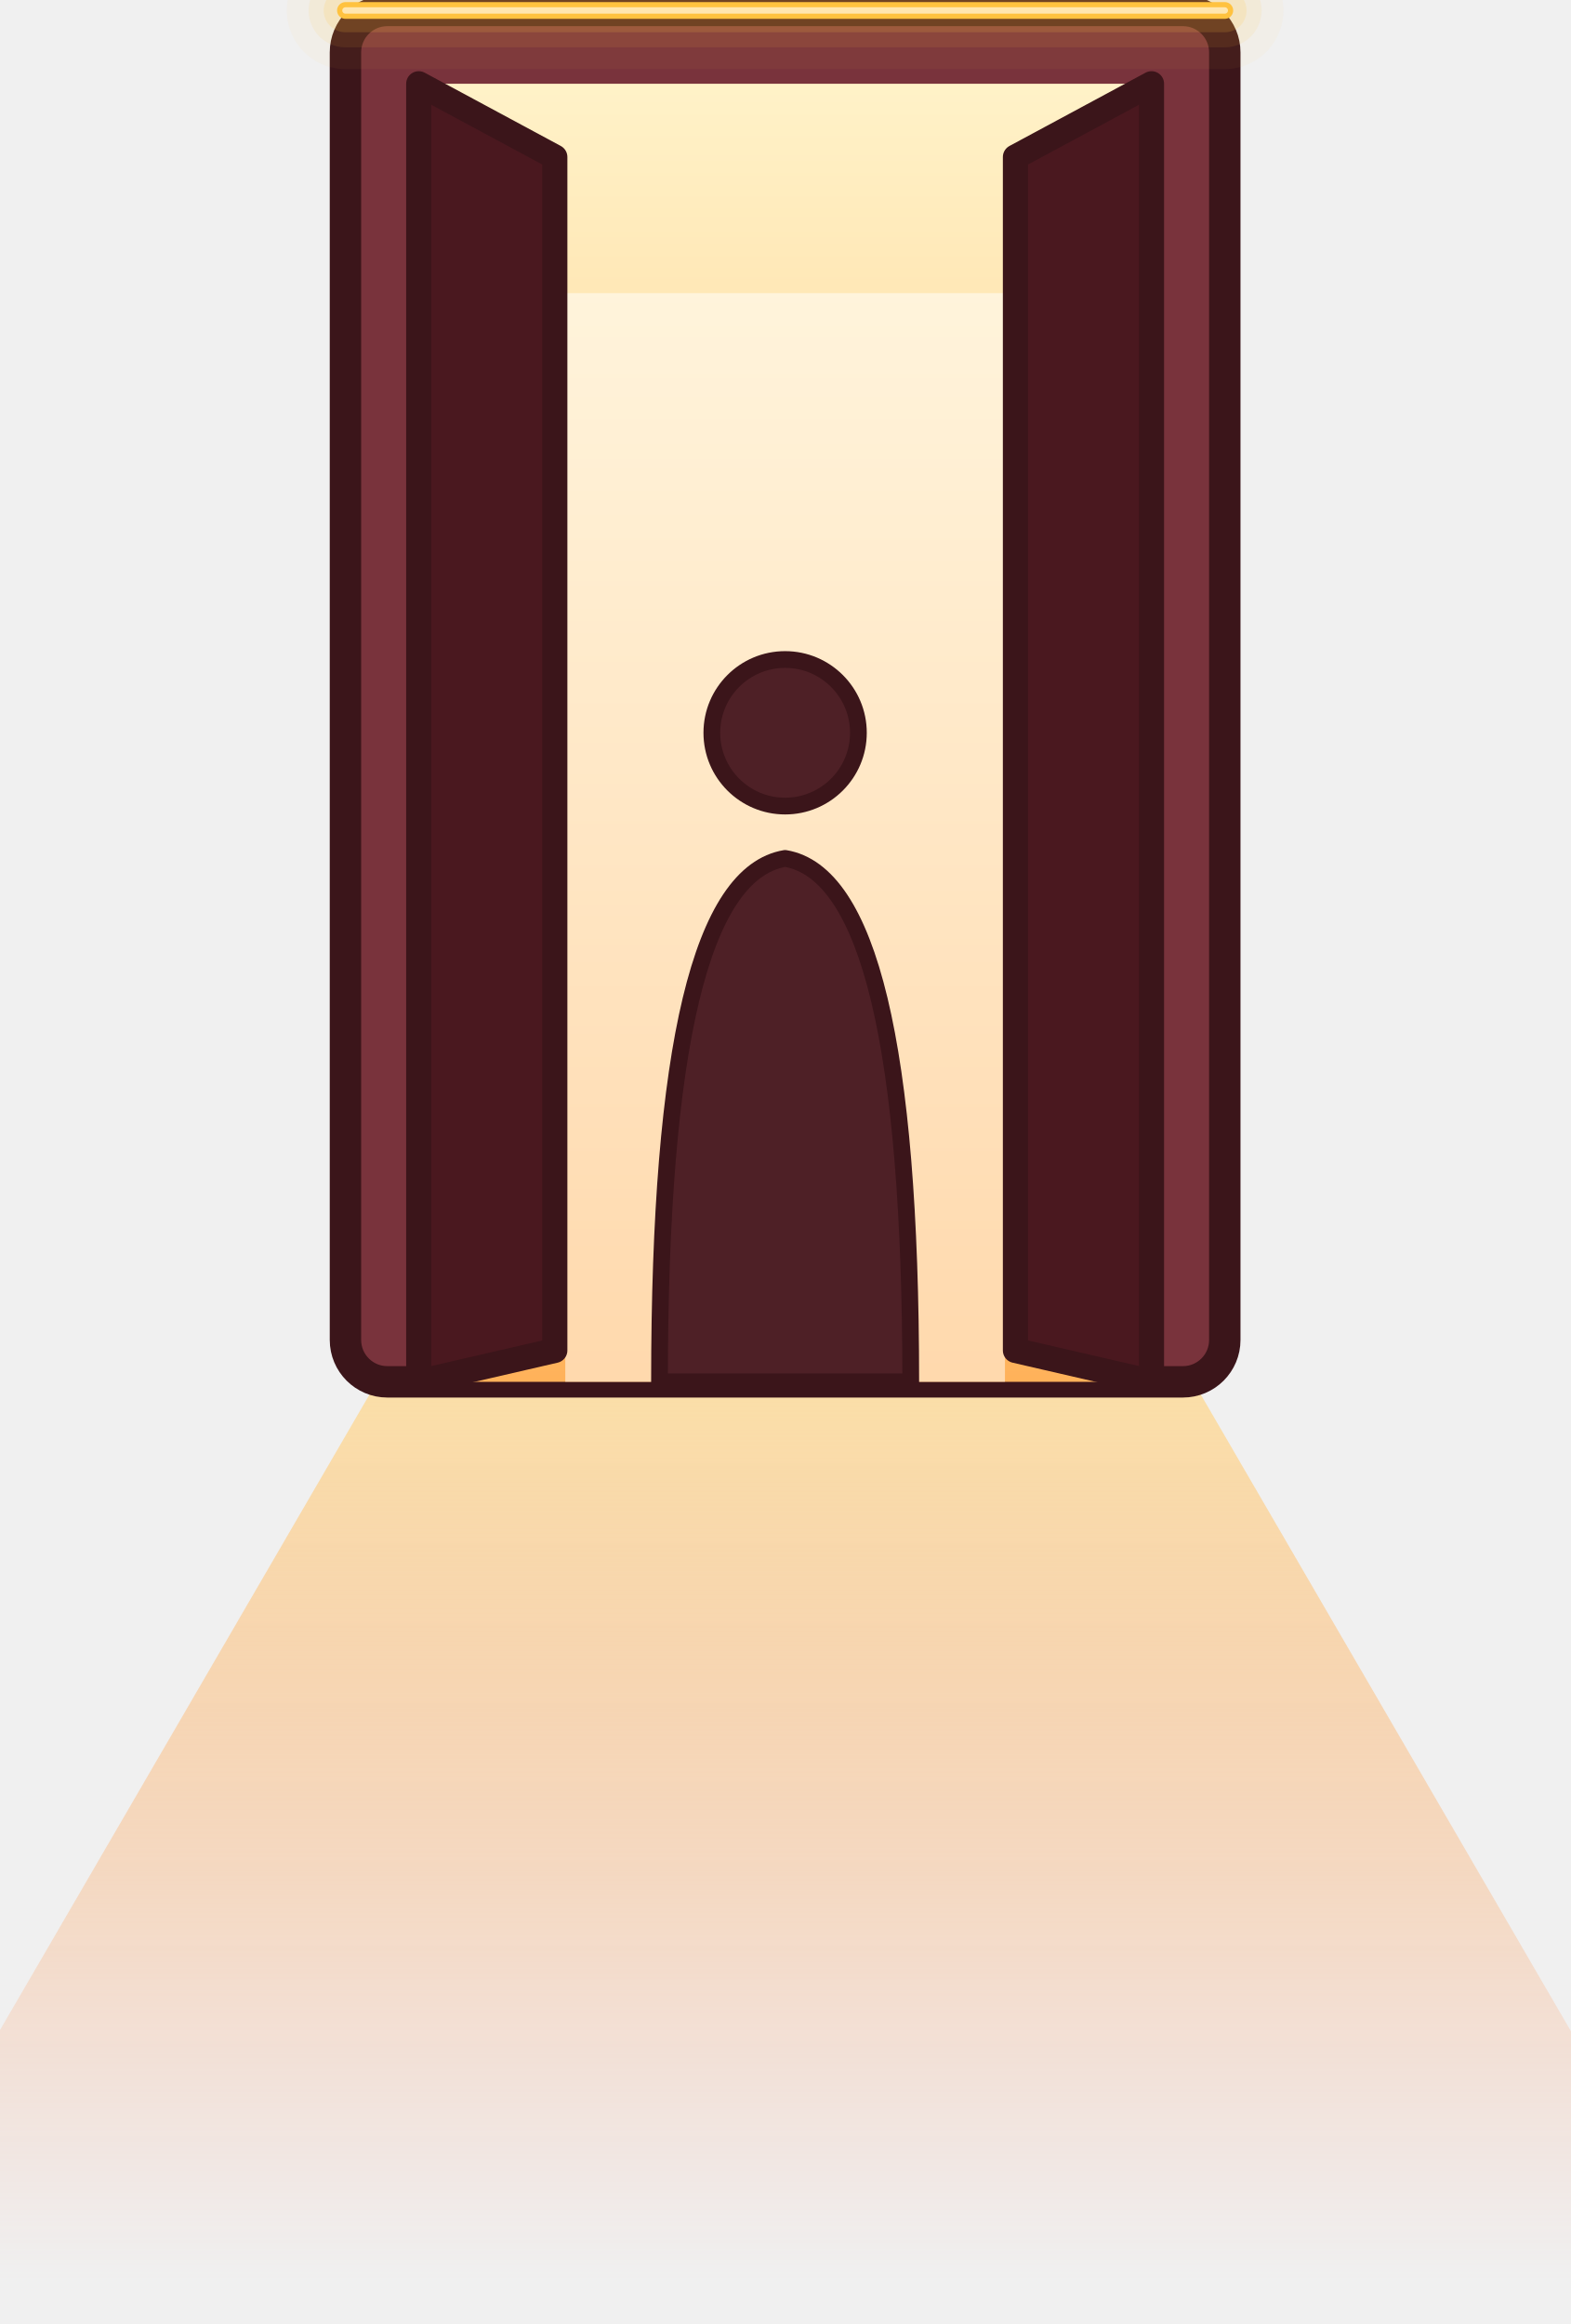
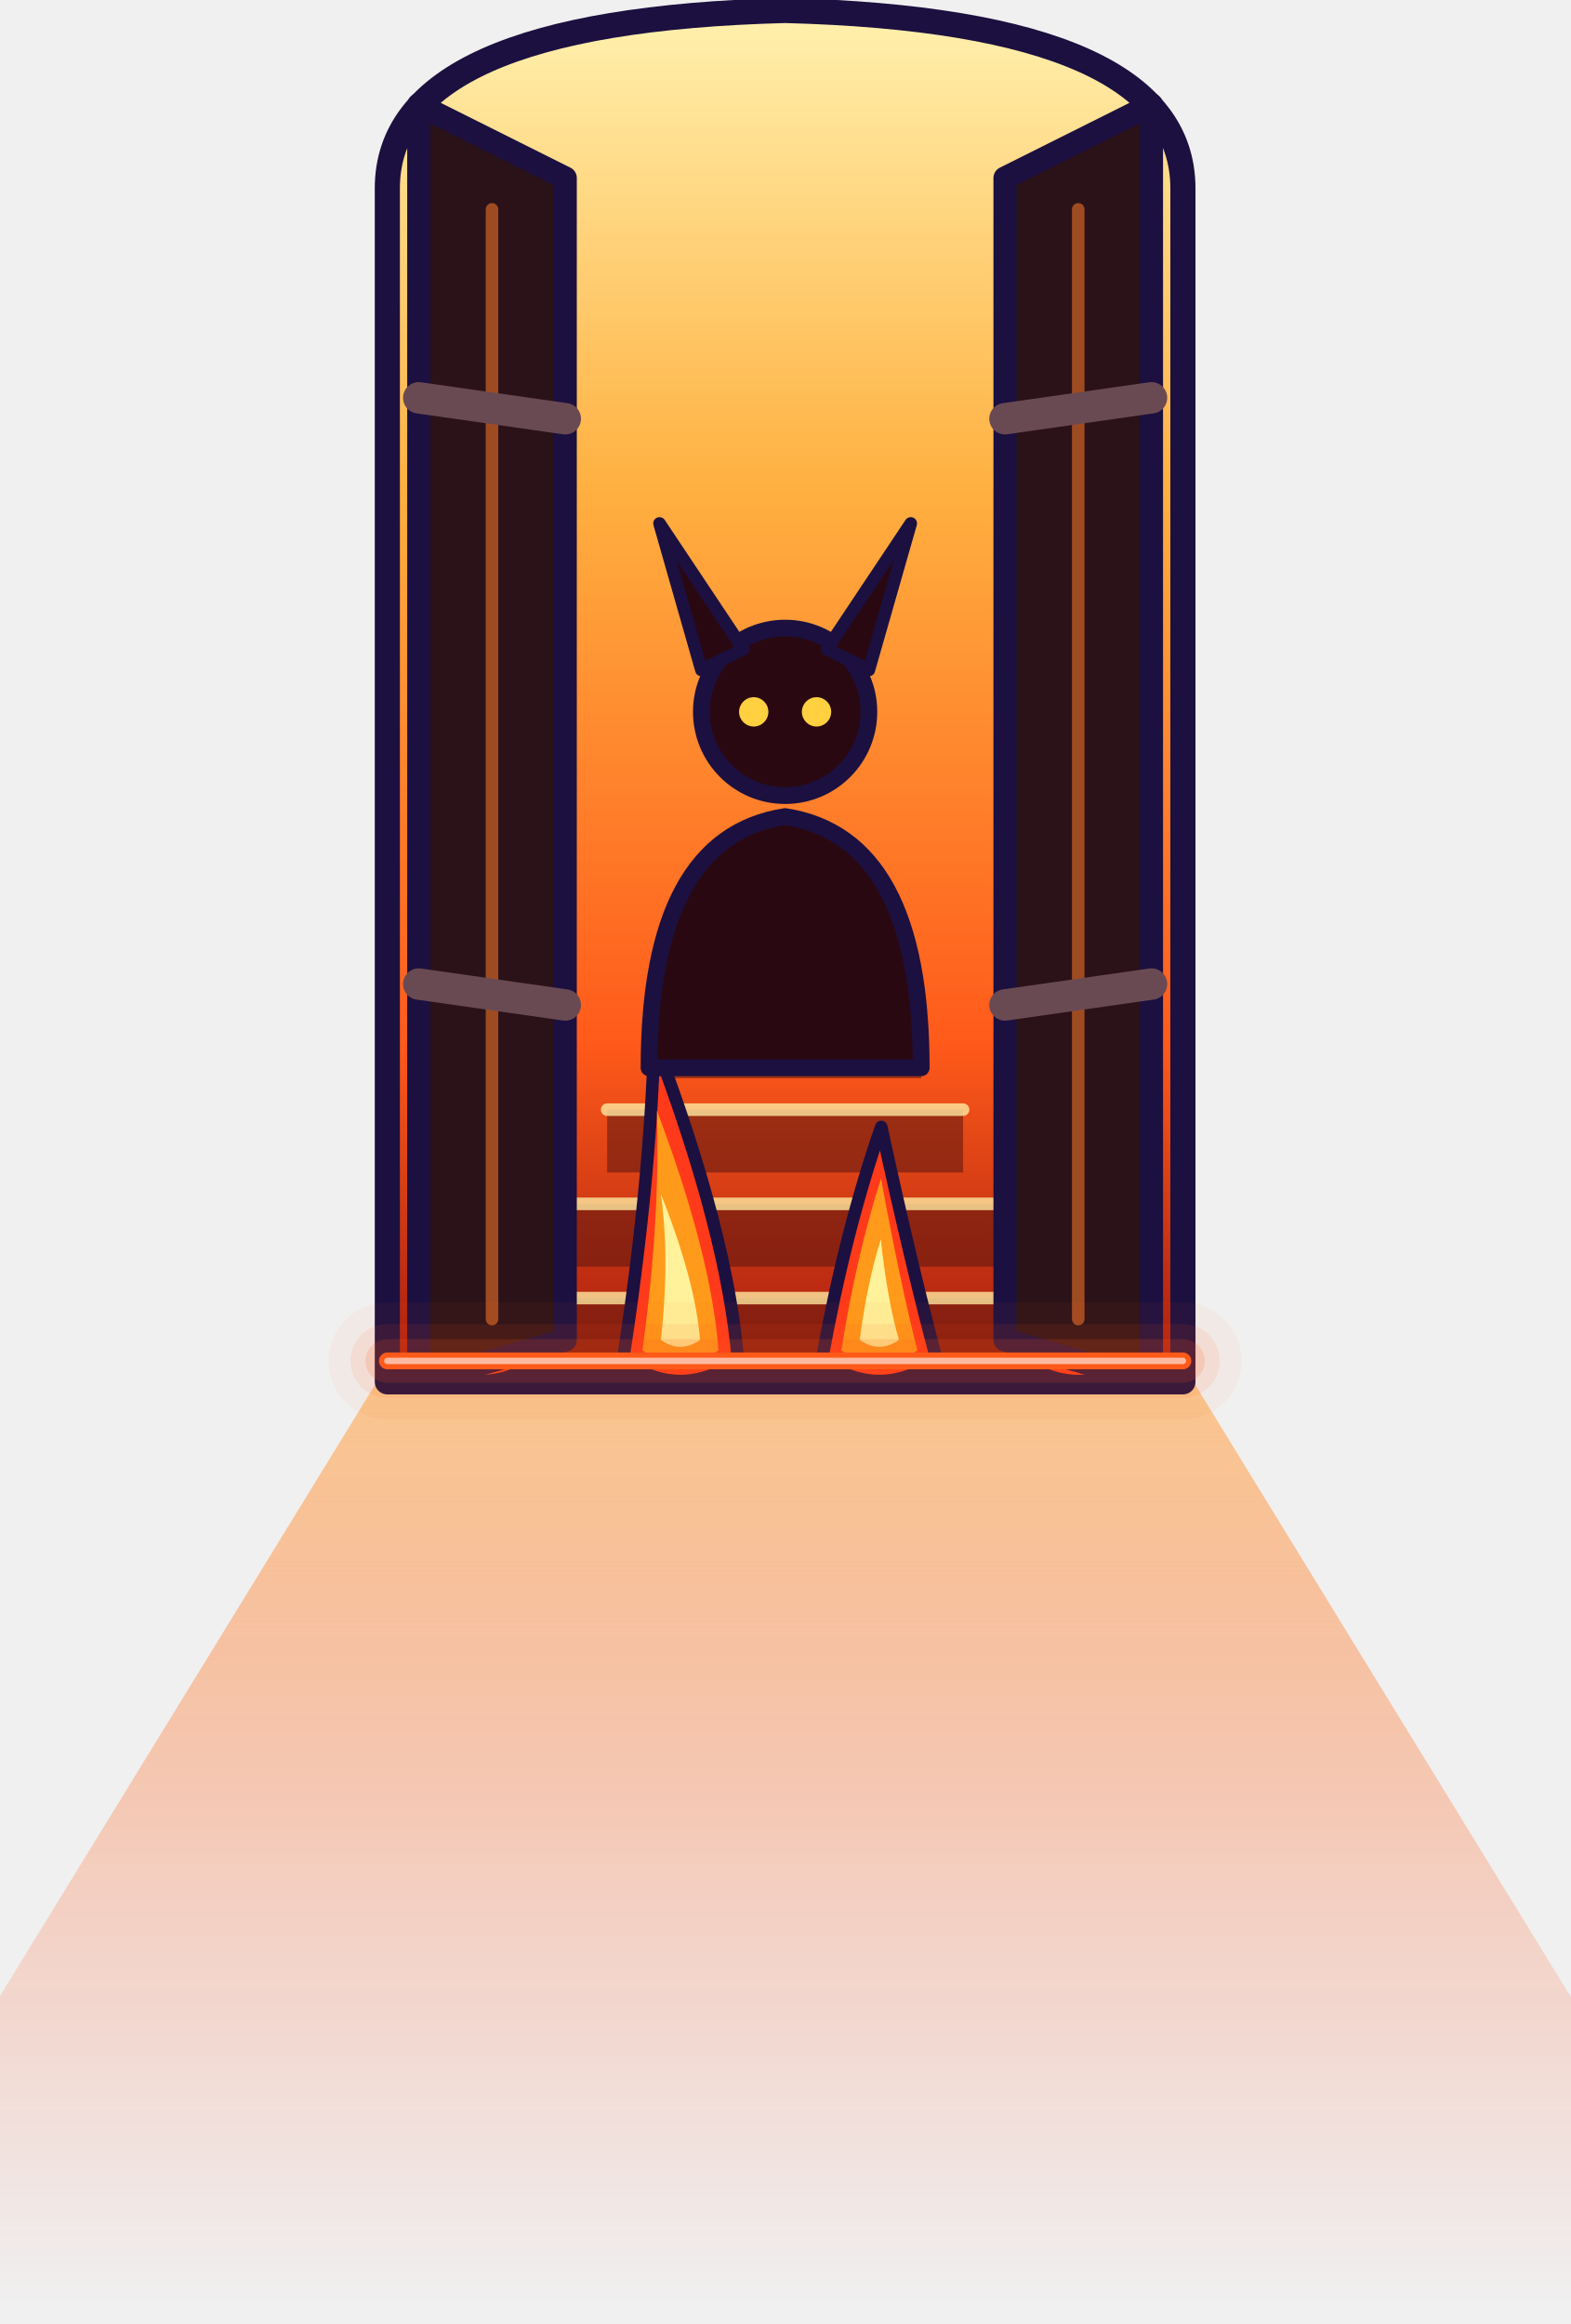
<svg xmlns="http://www.w3.org/2000/svg" width="300" height="444" viewBox="0 -8 150 222">
  <defs>
    <linearGradient id="spill" gradientUnits="objectBoundingBox" x1="0" y1="0" x2="0" y2="1">
-       <stop offset="0" stop-color="#ffd88a" stop-opacity="0.7" />
-       <stop offset="0.6" stop-color="#ff9a4a" stop-opacity="0.25" />
-       <stop offset="1" stop-color="#ff7a59" stop-opacity="0" />
+       <stop offset="0" stop-color="#ffb05a" stop-opacity="0.65" />
+       <stop offset="0.55" stop-color="#ff5a1a" stop-opacity="0.22" />
+       <stop offset="1" stop-color="#ff3a1a" stop-opacity="0" />
    </linearGradient>
-     <linearGradient id="room" gradientUnits="objectBoundingBox" x1="0" y1="0" x2="0" y2="1">
-       <stop offset="0" stop-color="#fff2c8" />
-       <stop offset="1" stop-color="#ffb25a" />
+     <linearGradient id="fire" gradientUnits="objectBoundingBox" x1="0" y1="0" x2="0" y2="1">
+       <stop offset="0" stop-color="#fff2b0" />
+       <stop offset="0.35" stop-color="#ffb040" />
+       <stop offset="0.75" stop-color="#ff5a1a" />
+       <stop offset="1" stop-color="#a0180e" />
    </linearGradient>
  </defs>
-   <polygon points="36,124 114,124 164,210 -14,210" fill="url(#spill)" />
-   <rect x="33" y="-7" width="84" height="131" rx="4" fill="#79333c" stroke="#3b151a" stroke-width="3" stroke-linejoin="round" />
-   <rect x="40" y="0" width="70" height="124" fill="url(#room)" />
-   <rect x="54" y="20" width="42" height="104" fill="#ffffff" fill-opacity="0.5" />
-   <polygon points="40,0 53,7 53,121 40,124" fill="#4a181f" stroke="#3b151a" stroke-width="2.4" stroke-linejoin="round" />
-   <polygon points="110,0 97,7 97,121 110,124" fill="#4a181f" stroke="#3b151a" stroke-width="2.4" stroke-linejoin="round" />
-   <circle cx="75" cy="62" r="7" fill="#4e2026" stroke="#3b151a" stroke-width="1.6" stroke-linejoin="round" />
-   <path d="M63.0 124 Q63.0 76 75.0 74 Q87.0 76 87.0 124 Z" fill="#4e2026" stroke="#3b151a" stroke-width="1.6" stroke-linejoin="round" stroke-linecap="round" />
-   <line x1="33" y1="-7" x2="117" y2="-7" stroke="#ffc23f" stroke-width="11.2" stroke-linecap="round" stroke-opacity="0.05" />
-   <line x1="33" y1="-7" x2="117" y2="-7" stroke="#ffc23f" stroke-width="7.04" stroke-linecap="round" stroke-opacity="0.09" />
-   <line x1="33" y1="-7" x2="117" y2="-7" stroke="#ffc23f" stroke-width="4.16" stroke-linecap="round" stroke-opacity="0.16" />
-   <line x1="33" y1="-7" x2="117" y2="-7" stroke="#ffc23f" stroke-width="1.6" stroke-linecap="round" stroke-opacity="1" />
-   <line x1="33" y1="-7" x2="117" y2="-7" stroke="#ffeabc" stroke-width="0.61" stroke-linecap="round" stroke-opacity="0.9" />
-   <rect x="54" y="-22" width="42" height="11" rx="2" fill="#23090d" stroke="#3b151a" stroke-width="2" stroke-linejoin="round" />
-   <rect x="58" y="-19" width="34" height="5" fill="#ffc23f" fill-opacity="0.95" />
+   <polygon points="36,124 114,124 168,212 -18,212" fill="url(#spill)" />
+   <path d="M37 124 L37 10 Q37 -6 75.0 -7 Q113 -6 113 10 L113 124 Z" fill="url(#fire)" stroke="#1b1040" stroke-width="2.4" stroke-linejoin="round" stroke-linecap="round" />
+   <rect x="50" y="116" width="50" height="6" fill="#5a1410" fill-opacity="0.55" />
+   <line x1="50" y1="116" x2="100" y2="116" stroke="#ffe8a0" stroke-width="1.2" stroke-linecap="round" stroke-opacity="0.8" />
+   <rect x="54" y="107" width="42" height="6" fill="#5a1410" fill-opacity="0.55" />
+   <line x1="54" y1="107" x2="96" y2="107" stroke="#ffe8a0" stroke-width="1.2" stroke-linecap="round" stroke-opacity="0.8" />
+   <rect x="58" y="98" width="34" height="6" fill="#5a1410" fill-opacity="0.55" />
+   <line x1="58" y1="98" x2="92" y2="98" stroke="#ffe8a0" stroke-width="1.2" stroke-linecap="round" stroke-opacity="0.8" />
+   <rect x="62" y="89" width="26" height="6" fill="#5a1410" fill-opacity="0.55" />
+   <line x1="62" y1="89" x2="88" y2="89" stroke="#ffe8a0" stroke-width="1.2" stroke-linecap="round" stroke-opacity="0.8" />
+   <rect x="66" y="80" width="18" height="6" fill="#5a1410" fill-opacity="0.55" />
+   <line x1="66" y1="80" x2="84" y2="80" stroke="#ffe8a0" stroke-width="1.2" stroke-linecap="round" stroke-opacity="0.8" />
+   <path d="M40.5 122 Q43.96 101.61 48.55 84.93 Q53.3 107.17 51.5 122 Q46 125.85 40.5 122 Z" fill="#ff3a1a" stroke="#1b1040" stroke-width="1.2" stroke-linejoin="round" stroke-linecap="round" />
+   <path d="M42.37 121 Q44.68 105.64 48.29 93.08 Q50.92 109.83 49.63 121 Q46 123.54 42.37 121 Z" fill="#ff9a1a" />
+   <path d="M44.13 120 Q45.42 110.5 47.91 102.72 Q48.86 113.09 47.87 120 Q46 121.31 44.13 120 Z" fill="#fff29a" />
+   <path d="M59.5 122 Q62.11 105.14 62.5 91.34 Q69.49 109.74 70.5 122 Q65 125.85 59.5 122 Z" fill="#ff3a1a" stroke="#1b1040" stroke-width="1.2" stroke-linejoin="round" stroke-linecap="round" />
+   <path d="M61.37 121 Q63.09 108.4 62.75 98.09 Q67.95 111.84 68.63 121 Q65 123.54 61.37 121 Z" fill="#ff9a1a" />
+   <path d="M63.13 120 Q64 112.33 63.13 106.06 Q66.45 114.42 66.87 120 Q65 121.31 63.13 120 Z" fill="#fff29a" />
+   <path d="M78.5 122 Q80.7 109.71 84.18 99.65 Q87.1 113.06 89.5 122 Q84 125.85 78.5 122 Z" fill="#ff3a1a" stroke="#1b1040" stroke-width="1.2" stroke-linejoin="round" stroke-linecap="round" />
+   <path d="M80.37 121 Q81.8 111.96 84.16 104.57 Q85.97 114.43 87.63 121 Q84 123.54 80.37 121 Z" fill="#ff9a1a" />
+   <path d="M82.13 120 Q82.79 114.71 84.14 110.38 Q84.76 116.15 85.87 120 Q84 121.31 82.13 120 Z" fill="#fff29a" />
+   <path d="M97.5 122 Q100.17 108.81 102.67 98.02 Q107.68 112.41 108.5 122 Q103 125.85 97.5 122 Z" fill="#ff3a1a" stroke="#1b1040" stroke-width="1.2" stroke-linejoin="round" stroke-linecap="round" />
+   <path d="M99.37 121 Q101.13 111.26 102.7 103.3 Q106.08 113.92 106.63 121 Q103 123.54 99.37 121 Z" fill="#ff9a1a" />
+   <path d="M101.13 120 Q102.02 114.24 102.75 109.53 Q104.55 115.81 104.87 120 Q103 121.31 101.13 120 Z" fill="#fff29a" />
+   <path d="M62.0 94 Q62.0 72 75.0 70 Q88.0 72 88.0 94 Z" fill="#2a0812" stroke="#1b1040" stroke-width="1.6" stroke-linejoin="round" stroke-linecap="round" />
+   <circle cx="75" cy="60" r="8" fill="#2a0812" stroke="#1b1040" stroke-width="1.6" stroke-linejoin="round" />
+   <polygon points="71,54 63,42 67,56" fill="#2a0812" stroke="#1b1040" stroke-width="1.2" stroke-linejoin="round" />
+   <polygon points="79,54 87,42 83,56" fill="#2a0812" stroke="#1b1040" stroke-width="1.2" stroke-linejoin="round" />
+   <circle cx="72" cy="60" r="1.4" fill="#ffd040" />
+   <circle cx="78" cy="60" r="1.4" fill="#ffd040" />
+   <polygon points="40,2 54,9 54,120 40,124" fill="#2a1218" stroke="#1b1040" stroke-width="2.2" stroke-linejoin="round" />
+   <line x1="47" y1="12" x2="47" y2="118" stroke="#ff7a2a" stroke-width="1.2" stroke-linecap="round" stroke-opacity="0.55" />
+   <line x1="40" y1="30" x2="54" y2="32" stroke="#6a4a52" stroke-width="3" stroke-linecap="round" />
+   <line x1="40" y1="86" x2="54" y2="88" stroke="#6a4a52" stroke-width="3" stroke-linecap="round" />
+   <polygon points="110,2 96,9 96,120 110,124" fill="#2a1218" stroke="#1b1040" stroke-width="2.2" stroke-linejoin="round" />
+   <line x1="103" y1="12" x2="103" y2="118" stroke="#ff7a2a" stroke-width="1.2" stroke-linecap="round" stroke-opacity="0.55" />
+   <line x1="110" y1="30" x2="96" y2="32" stroke="#6a4a52" stroke-width="3" stroke-linecap="round" />
+   <line x1="110" y1="86" x2="96" y2="88" stroke="#6a4a52" stroke-width="3" stroke-linecap="round" />
+   <line x1="37" y1="122" x2="113" y2="122" stroke="#ff5a1a" stroke-width="11.2" stroke-linecap="round" stroke-opacity="0.05" />
+   <line x1="37" y1="122" x2="113" y2="122" stroke="#ff5a1a" stroke-width="7.04" stroke-linecap="round" stroke-opacity="0.09" />
+   <line x1="37" y1="122" x2="113" y2="122" stroke="#ff5a1a" stroke-width="4.16" stroke-linecap="round" stroke-opacity="0.16" />
+   <line x1="37" y1="122" x2="113" y2="122" stroke="#ff5a1a" stroke-width="1.6" stroke-linecap="round" stroke-opacity="1" />
+   <line x1="37" y1="122" x2="113" y2="122" stroke="#ffc5af" stroke-width="0.61" stroke-linecap="round" stroke-opacity="0.9" />
</svg>
